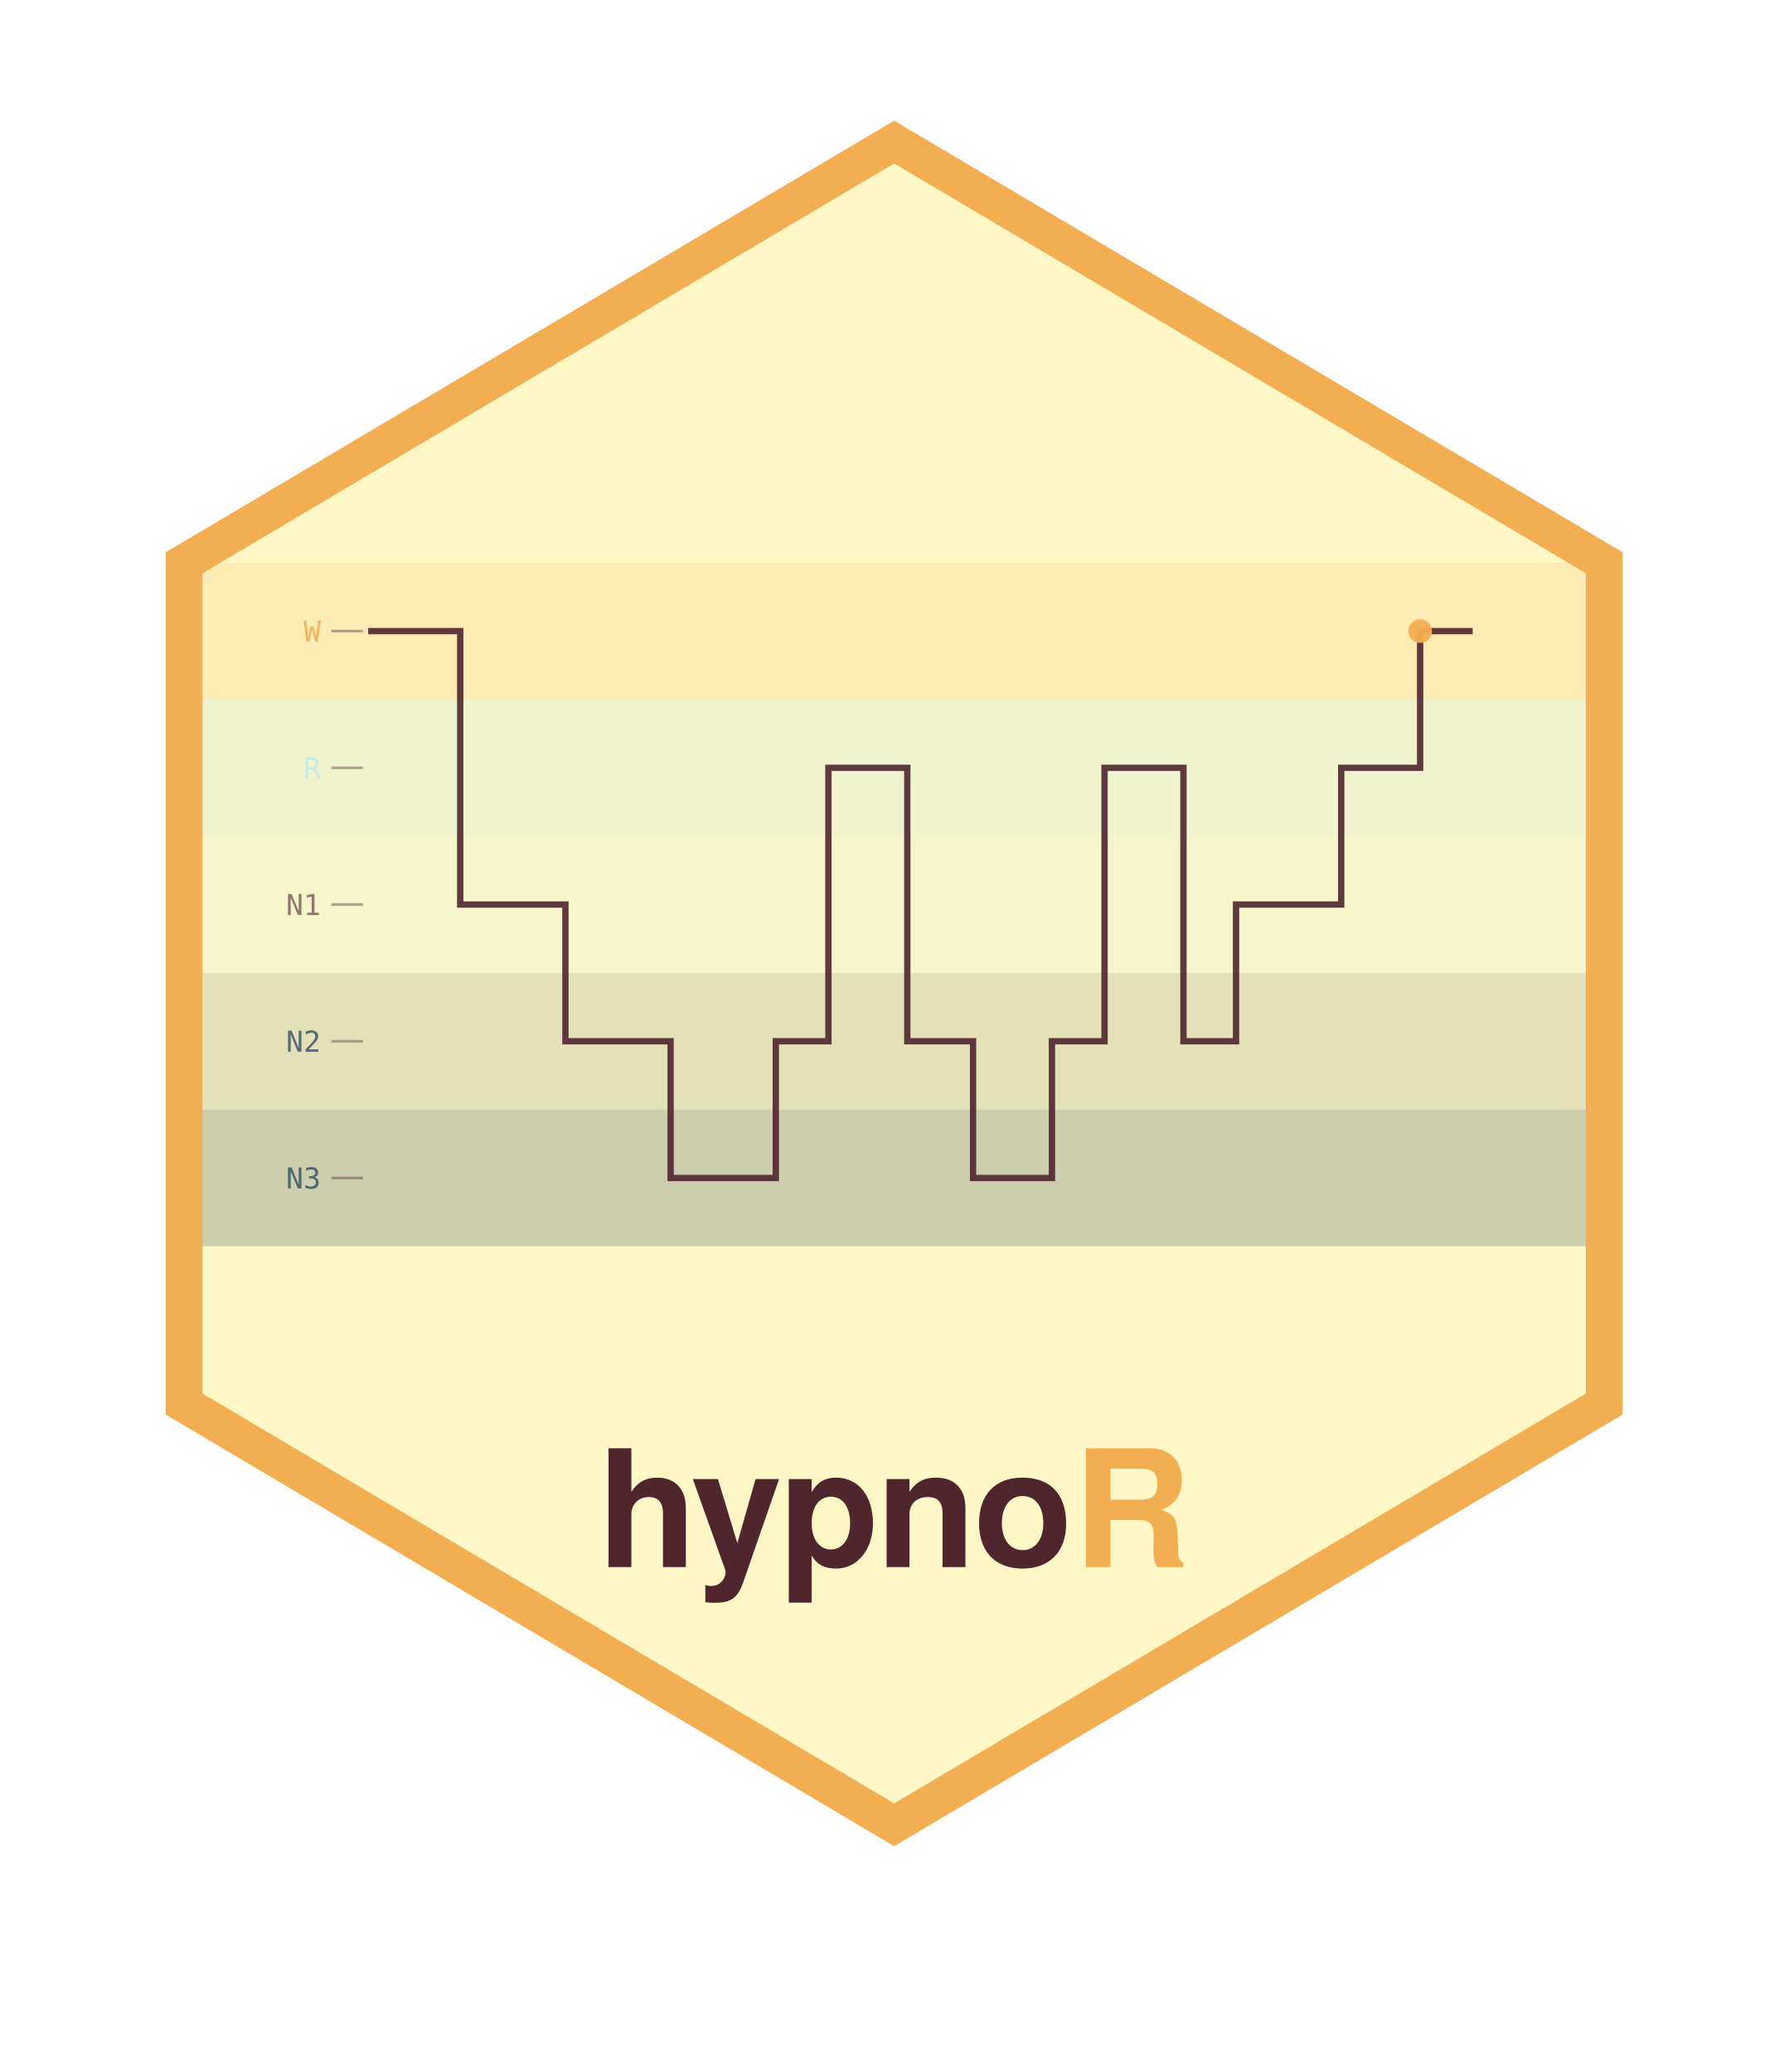
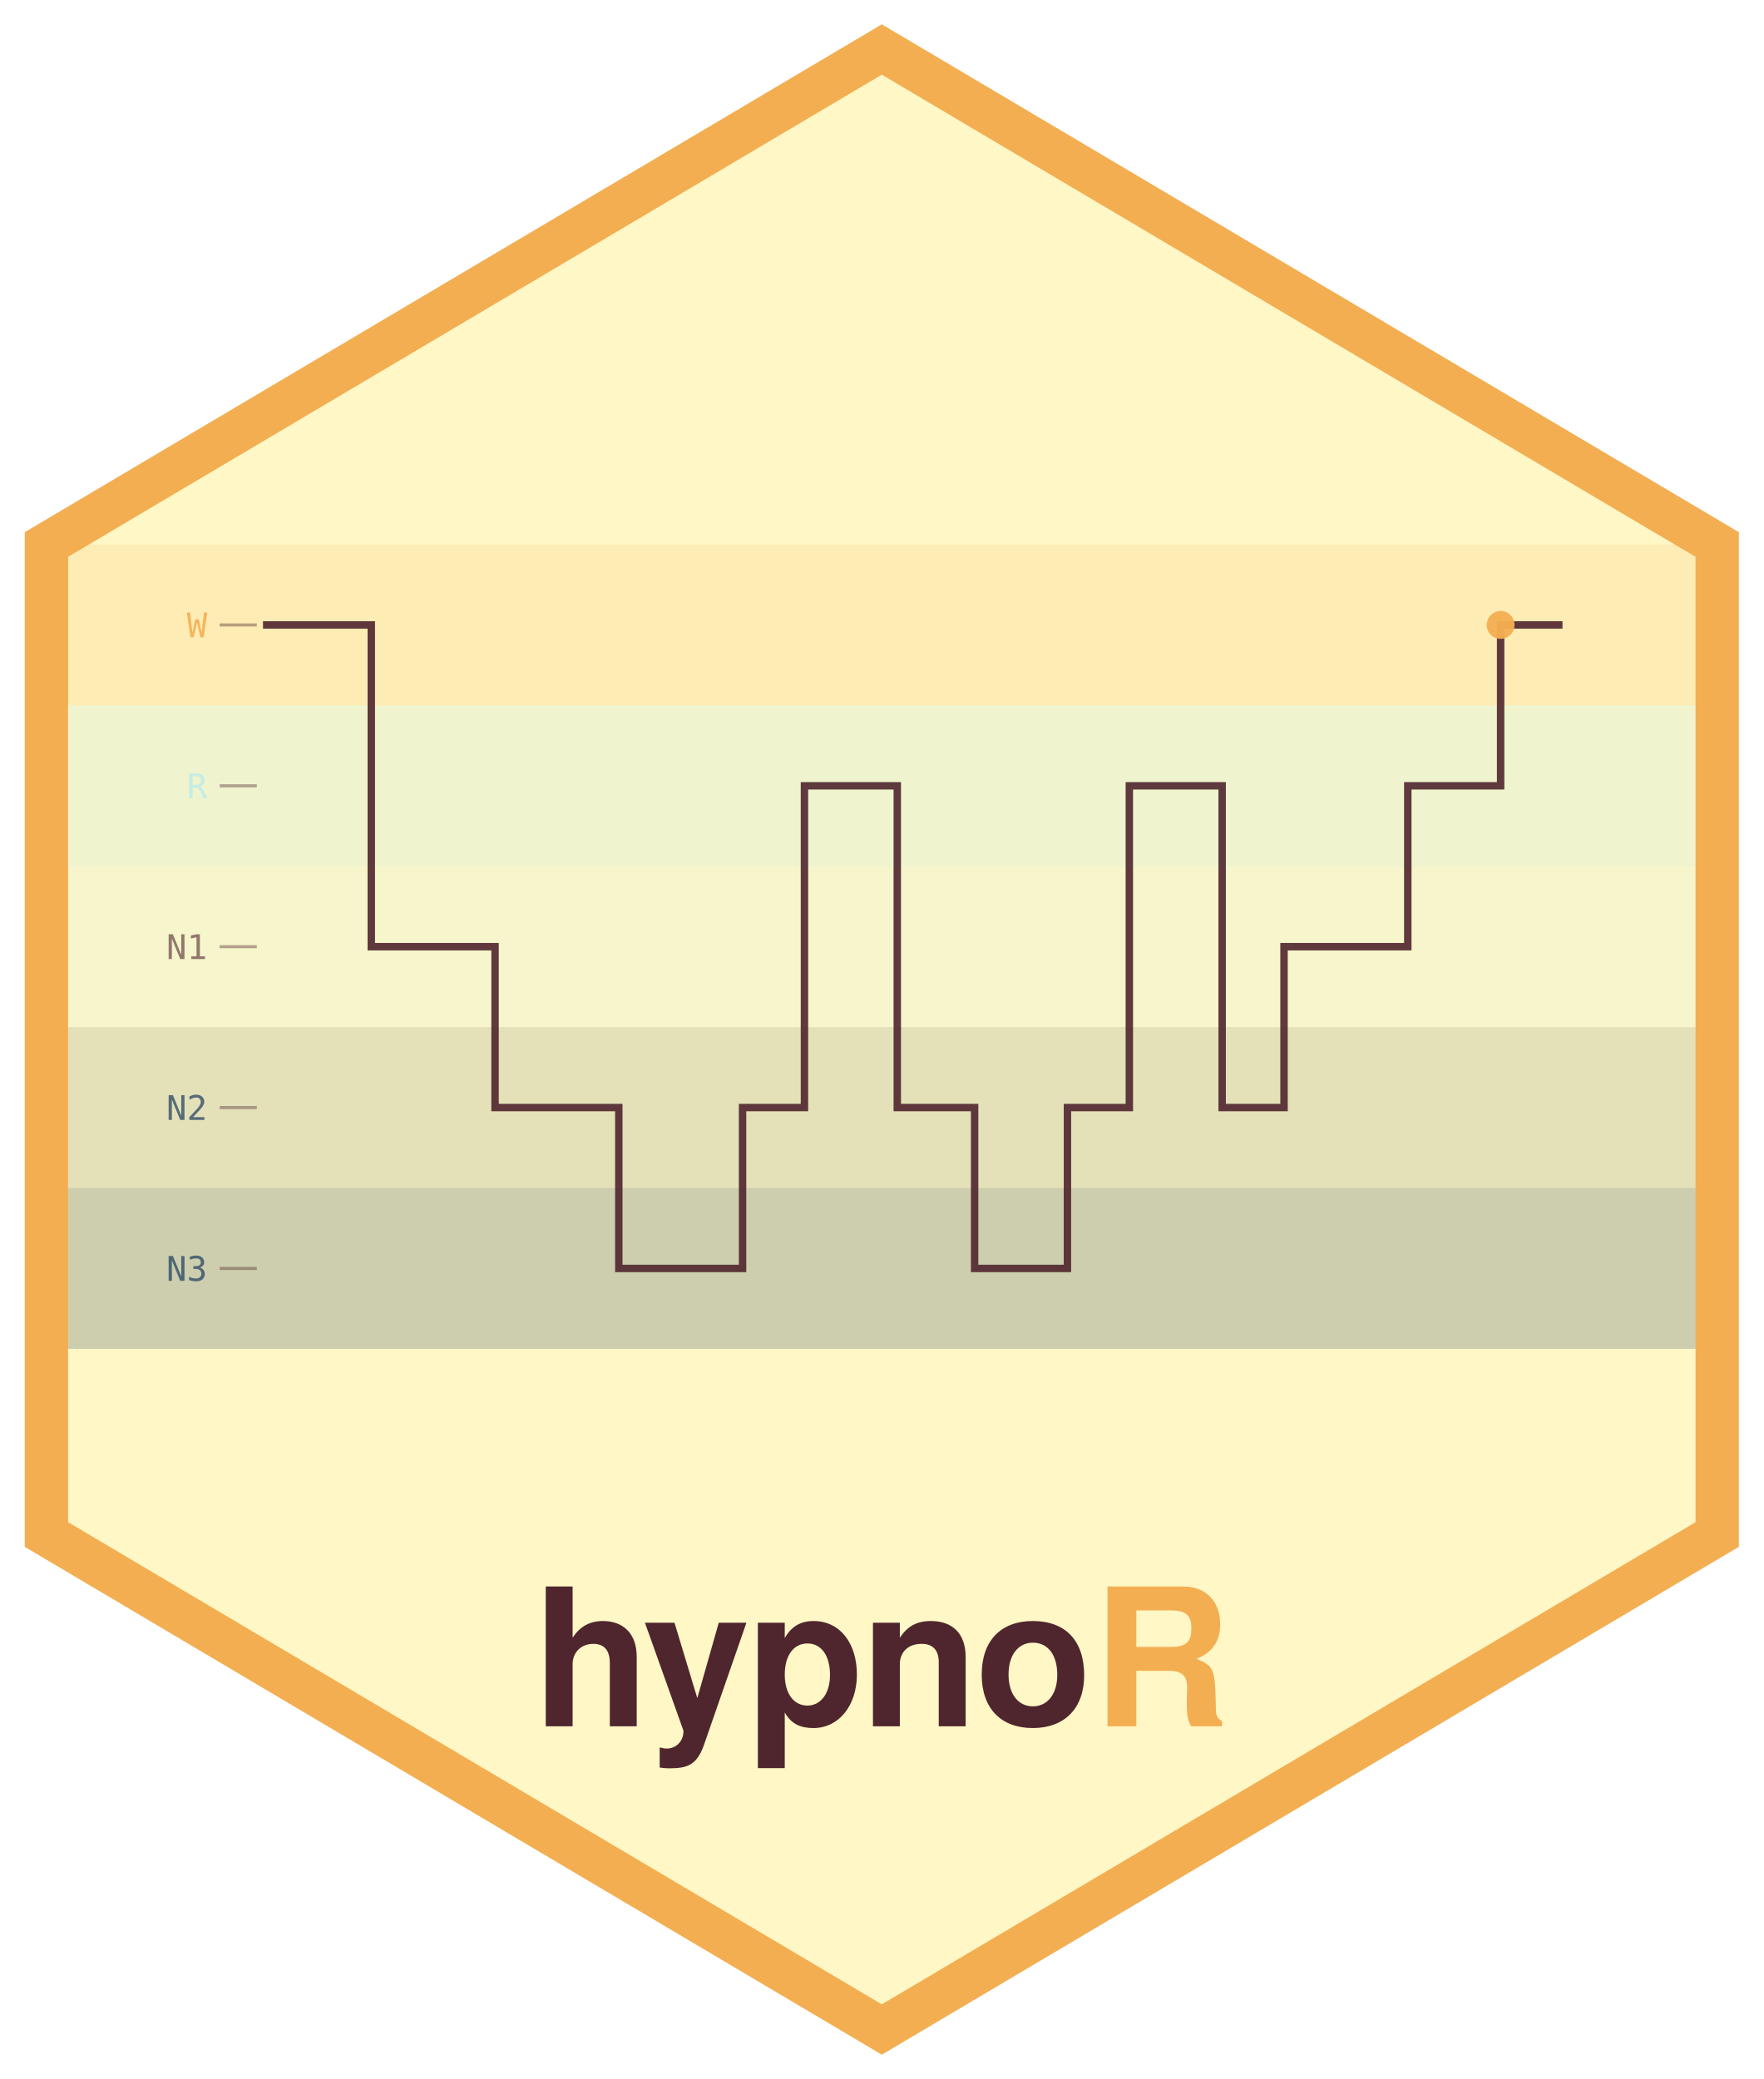
- <svg xmlns="http://www.w3.org/2000/svg" width="560" height="649" viewBox="0 0 680 740" role="img">
+ <svg xmlns="http://www.w3.org/2000/svg" width="570" height="672" viewBox="55 14 570 672" role="img">
  <defs>
    <clipPath id="hexclip">
      <polygon points="340,30 610,190 610,510 340,670 70,510 70,190" />
    </clipPath>
  </defs>
  <polygon points="340,30 610,190 610,510 340,670 70,510 70,190" fill="#FFF7C5" clip-path="url(#hexclip)" />
  <rect x="70" y="190" width="540" height="52" fill="#F4AE52" opacity="0.15" clip-path="url(#hexclip)" />
  <rect x="70" y="242" width="540" height="52" fill="#C1EBE9" opacity="0.25" clip-path="url(#hexclip)" />
  <rect x="70" y="294" width="540" height="52" fill="#C1EBE9" opacity="0.15" clip-path="url(#hexclip)" />
  <rect x="70" y="346" width="540" height="52" fill="#1B3A5C" opacity="0.12" clip-path="url(#hexclip)" />
  <rect x="70" y="398" width="540" height="52" fill="#1B3A5C" opacity="0.22" clip-path="url(#hexclip)" />
  <line x1="126" y1="216" x2="138" y2="216" stroke="#4F252E" stroke-width="1" opacity="0.4" />
  <line x1="126" y1="268" x2="138" y2="268" stroke="#4F252E" stroke-width="1" opacity="0.4" />
  <line x1="126" y1="320" x2="138" y2="320" stroke="#4F252E" stroke-width="1" opacity="0.4" />
  <line x1="126" y1="372" x2="138" y2="372" stroke="#4F252E" stroke-width="1" opacity="0.4" />
  <line x1="126" y1="424" x2="138" y2="424" stroke="#4F252E" stroke-width="1" opacity="0.4" />
  <text x="122" y="220" text-anchor="end" font-family="monospace" font-size="11" fill="#F4AE52" opacity="0.9">W</text>
  <text x="122" y="272" text-anchor="end" font-family="monospace" font-size="11" fill="#C1EBE9" opacity="0.9">R</text>
  <text x="122" y="324" text-anchor="end" font-family="monospace" font-size="11" fill="#4F252E" opacity="0.6">N1</text>
  <text x="122" y="376" text-anchor="end" font-family="monospace" font-size="11" fill="#1B3A5C" opacity="0.7">N2</text>
  <text x="122" y="428" text-anchor="end" font-family="monospace" font-size="11" fill="#1B3A5C" opacity="0.7">N3</text>
  <polyline points="       140,216 175,216       175,320 215,320       215,372 255,372       255,424 295,424       295,372 315,372       315,268 345,268       345,372 370,372       370,424 400,424       400,372 420,372       420,268 450,268       450,372 470,372       470,320 510,320       510,268 540,268       540,216 560,216     " fill="none" stroke="#4F252E" stroke-width="2.4" stroke-linejoin="miter" clip-path="url(#hexclip)" opacity="0.9" />
  <circle cx="540" cy="216" r="4.5" fill="#F4AE52" opacity="0.95" />
  <polygon points="340,30 610,190 610,510 340,670 70,510 70,190" fill="none" stroke="#F4AE52" stroke-width="14" />
  <text x="340" y="572" text-anchor="middle" font-family="'DM Sans', 'Helvetica Neue', sans-serif" font-size="62" font-weight="700" fill="#4F252E" letter-spacing="-1">hypno<tspan fill="#F4AE52">R</tspan>
  </text>
</svg>
